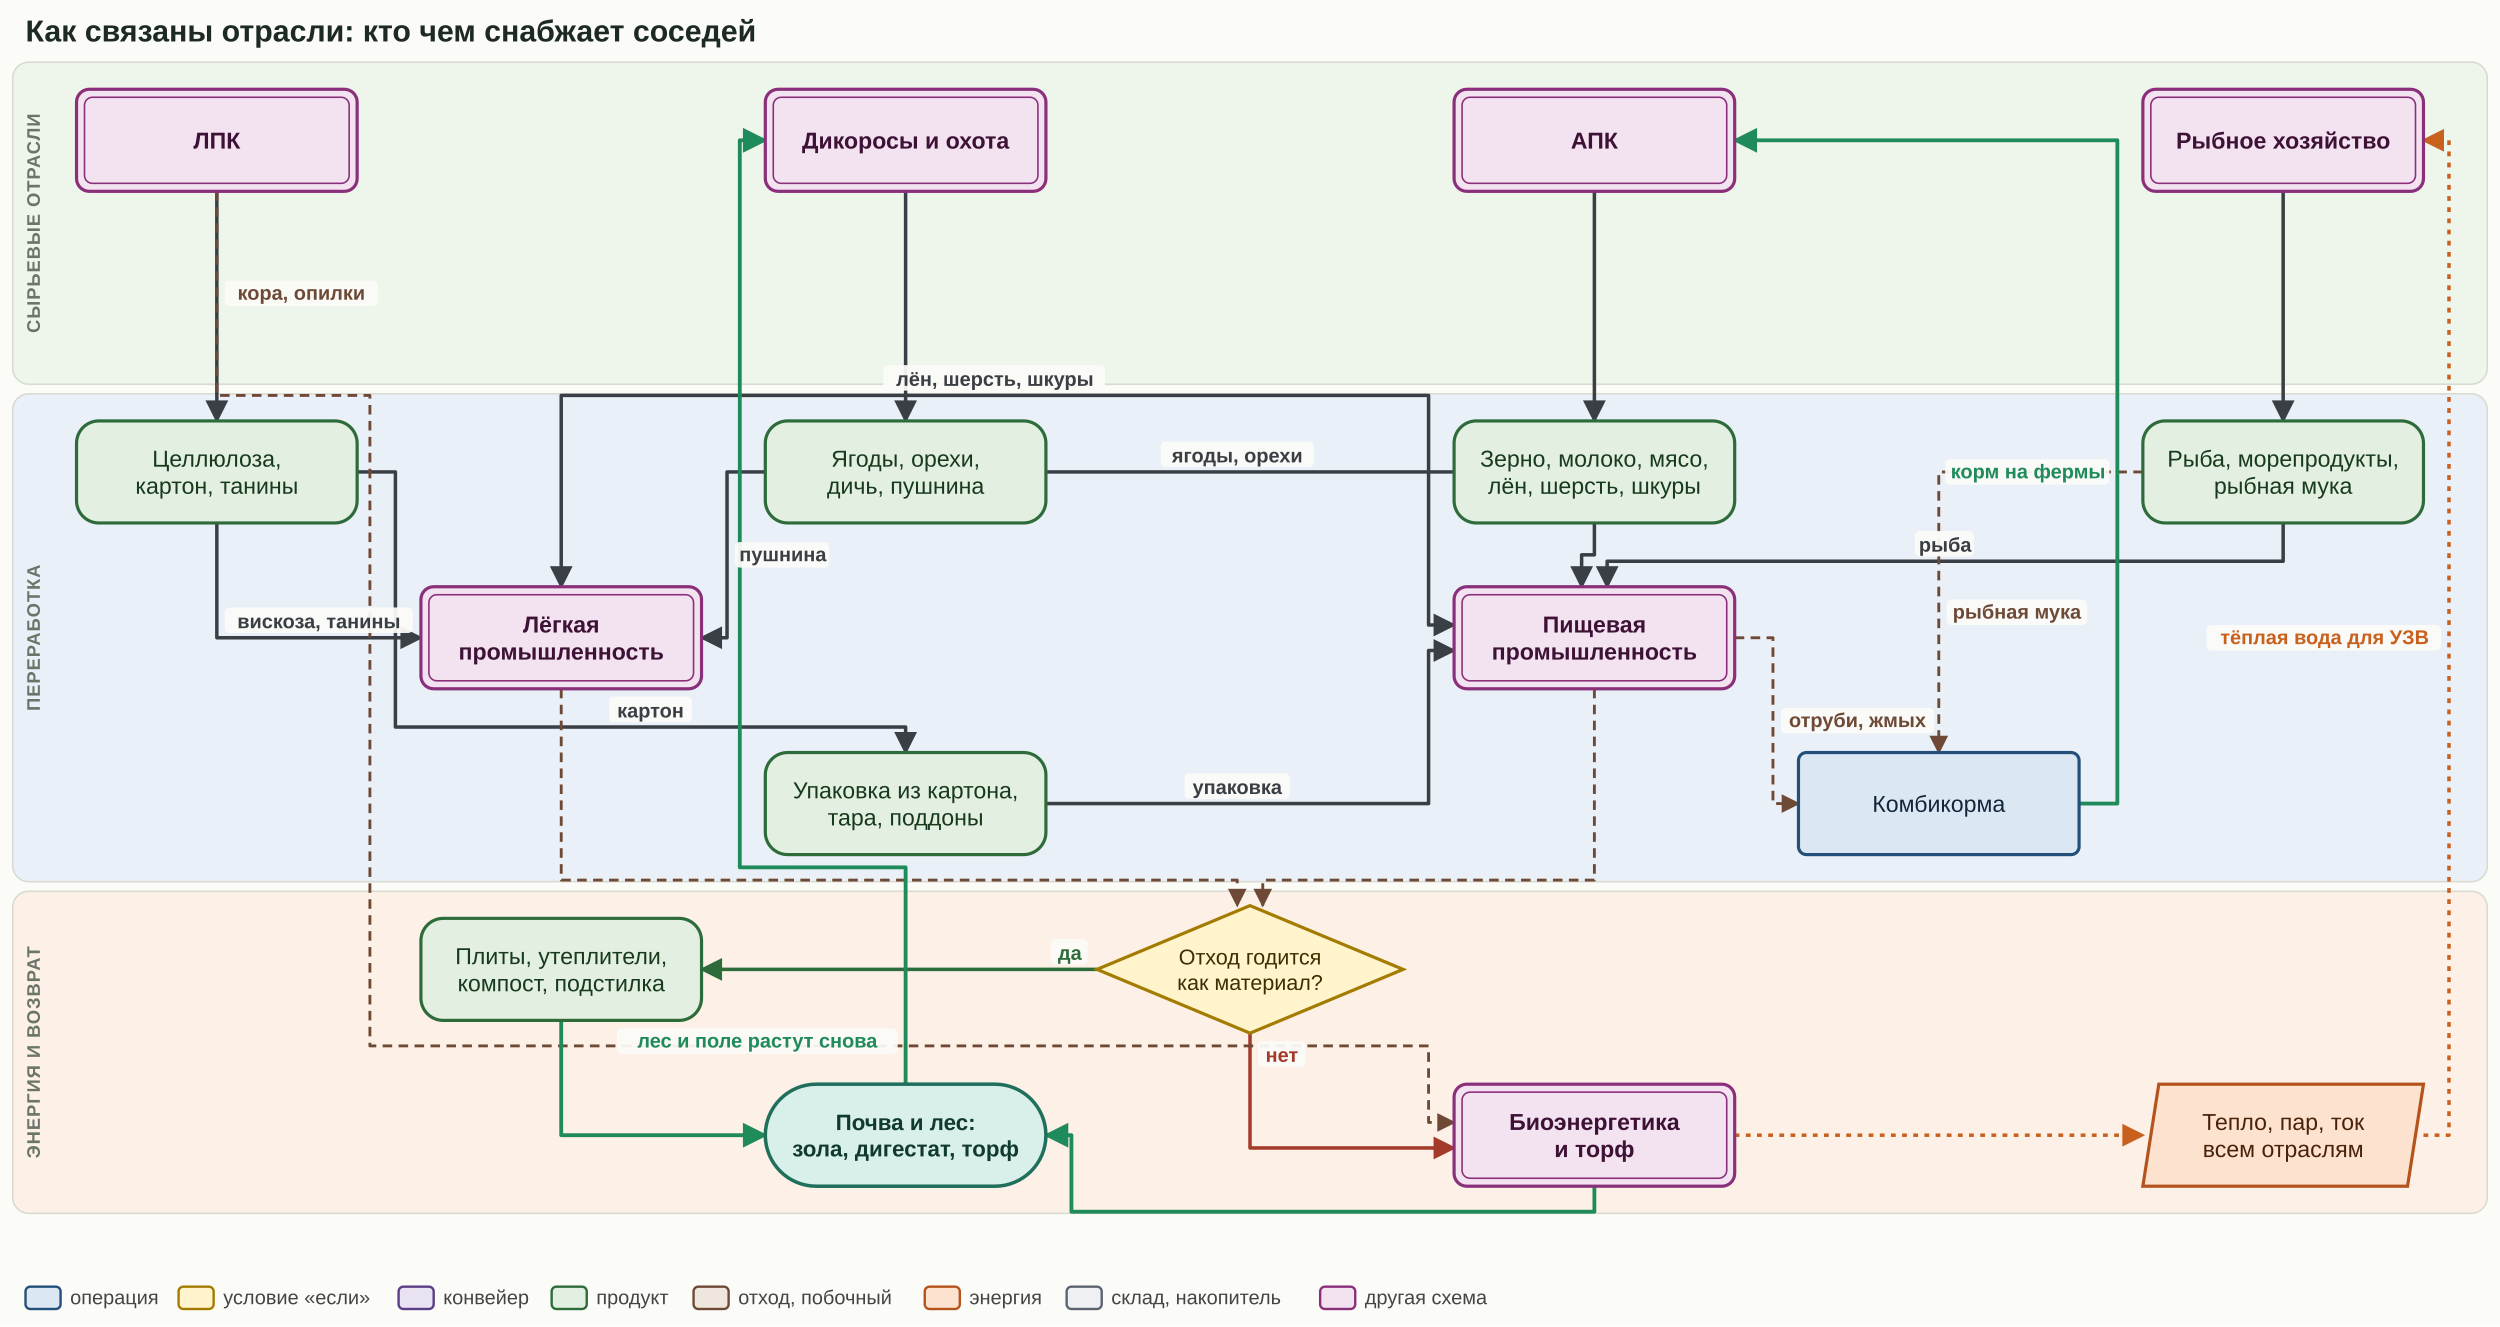
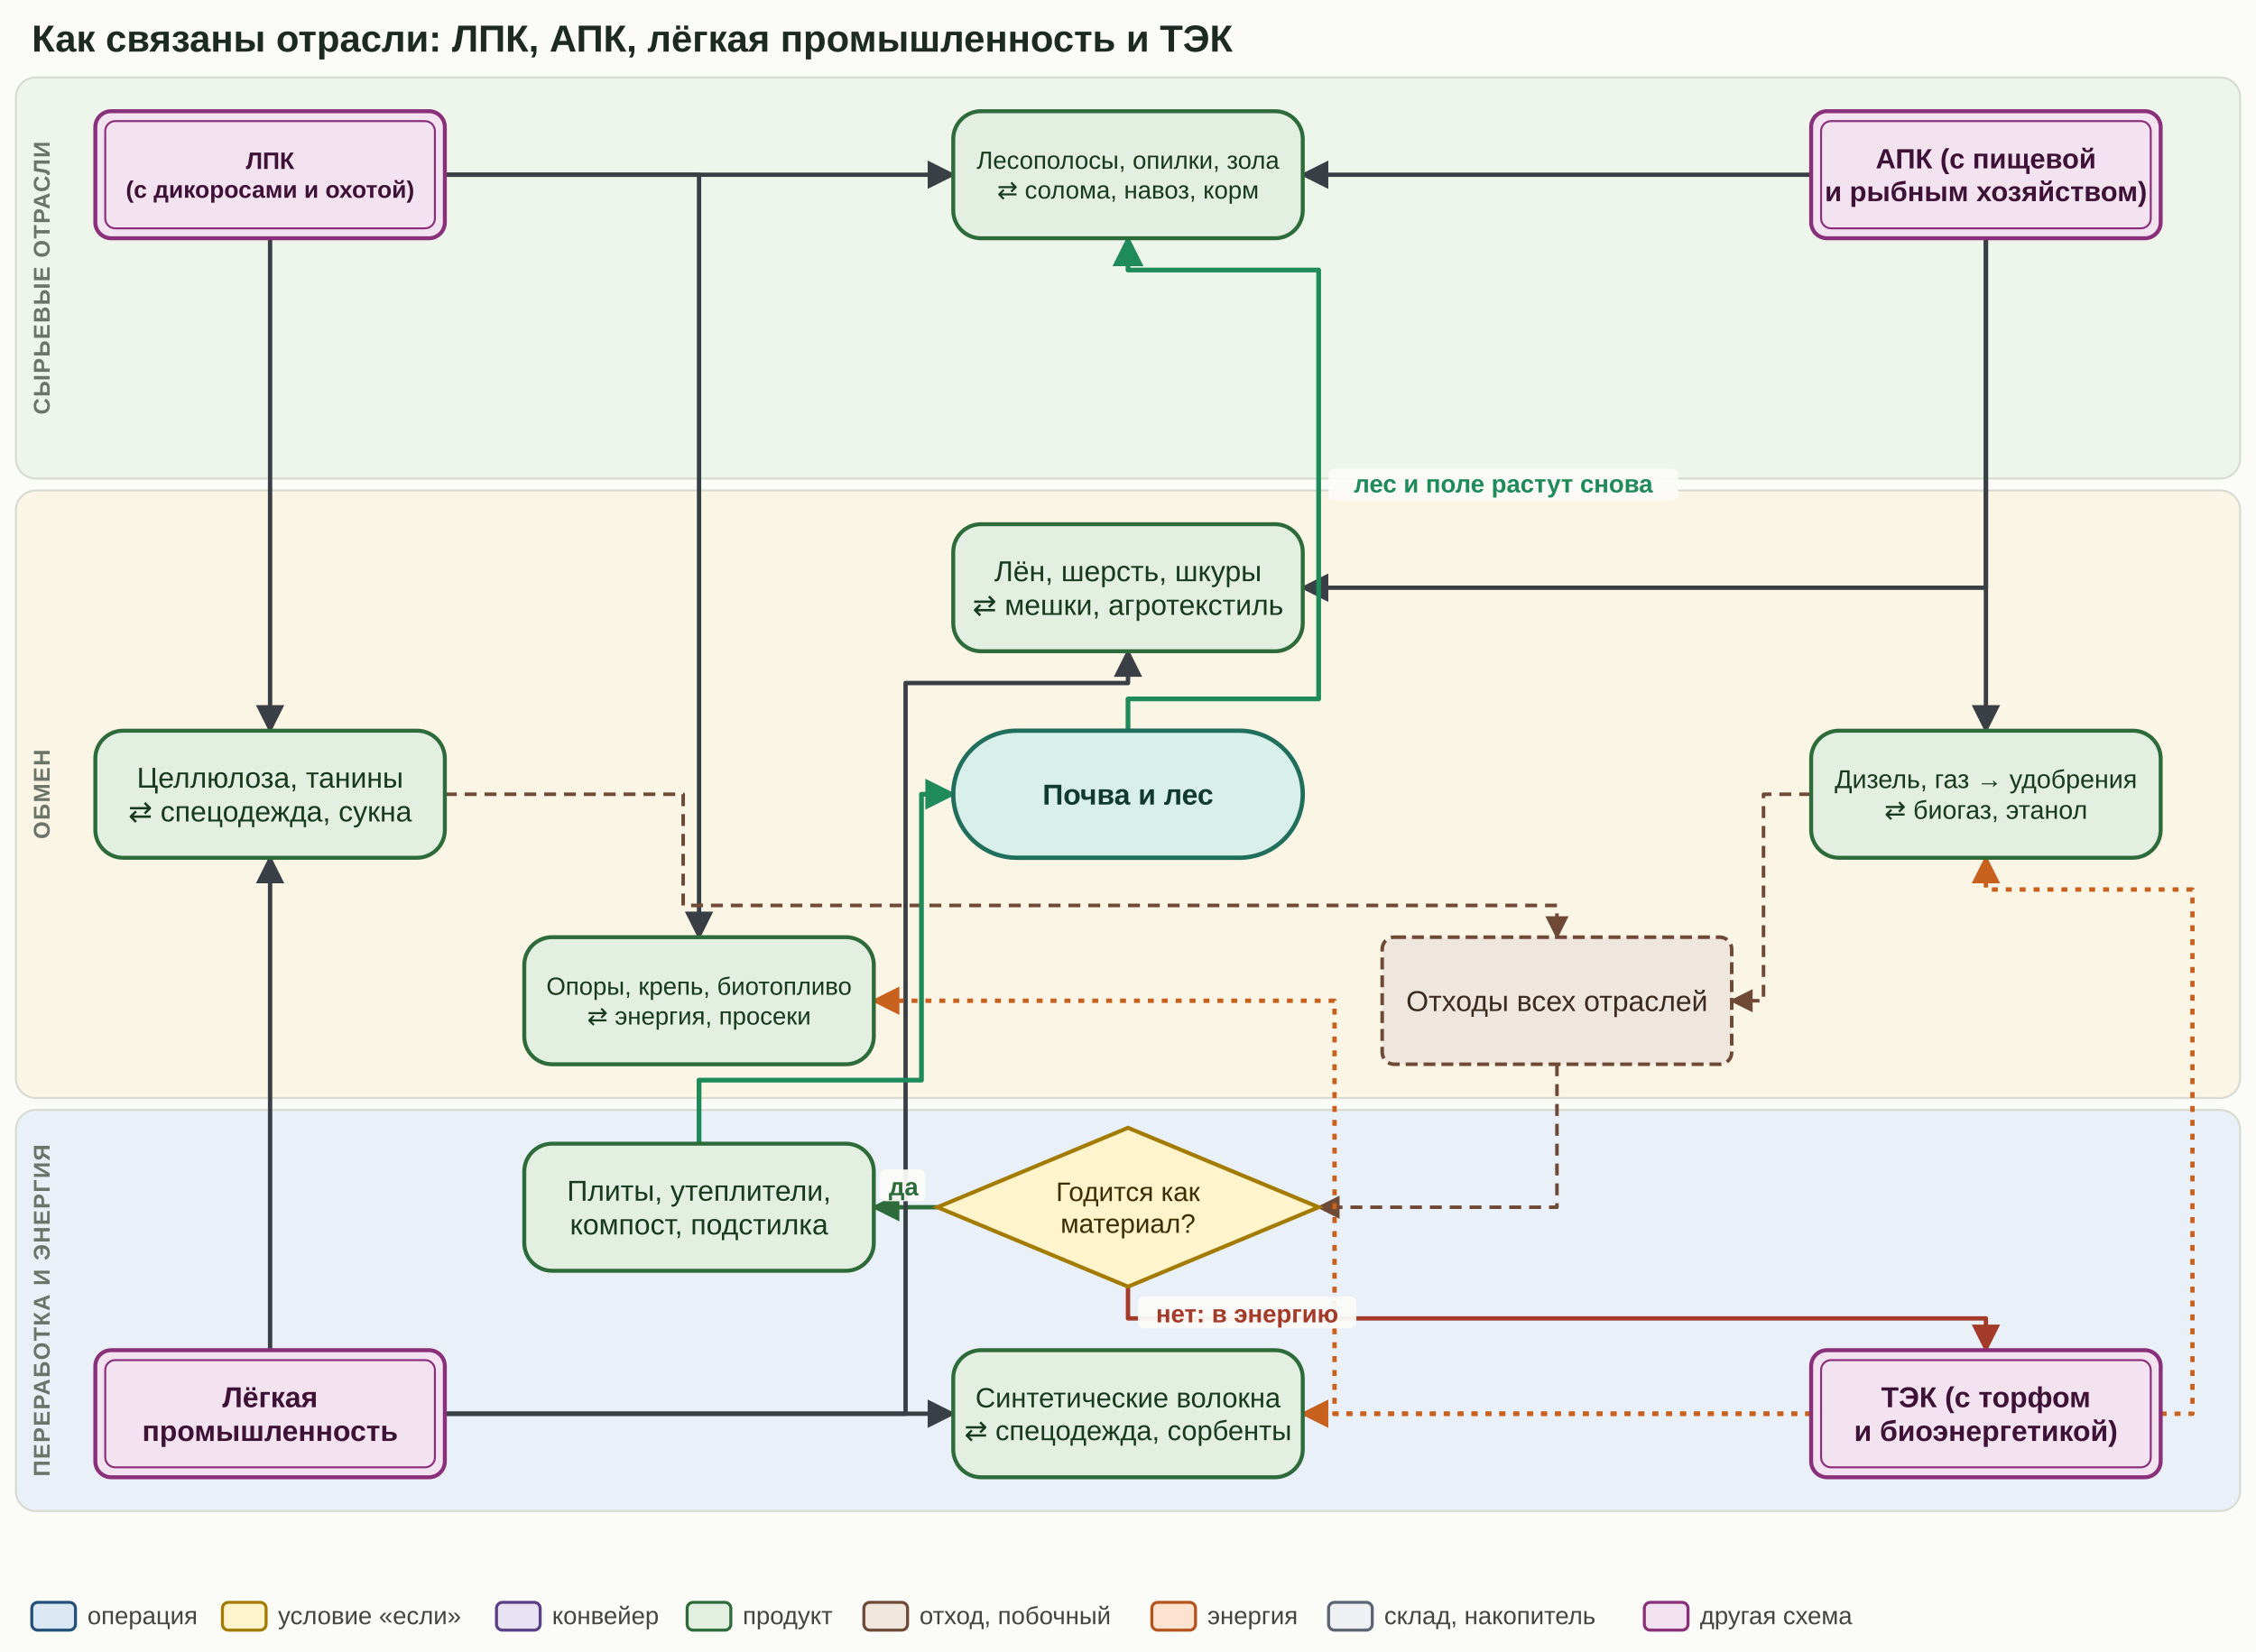
- <svg xmlns="http://www.w3.org/2000/svg" viewBox="0 0 1568 832" width="1568" height="832" font-family="PT Sans, Arial, sans-serif">
+ <svg xmlns="http://www.w3.org/2000/svg" viewBox="0 0 1136 832" width="1136" height="832" font-family="PT Sans, Arial, sans-serif">
  <defs>
    <marker id="mmain" viewBox="0 0 10 10" refX="9" refY="5" markerWidth="6.5" markerHeight="6.5" orient="auto">
      <path d="M0,0L10,5L0,10z" fill="#3a3f45" />
    </marker>
    <marker id="myes" viewBox="0 0 10 10" refX="9" refY="5" markerWidth="6.5" markerHeight="6.5" orient="auto">
      <path d="M0,0L10,5L0,10z" fill="#2e6b3a" />
    </marker>
    <marker id="mno" viewBox="0 0 10 10" refX="9" refY="5" markerWidth="6.5" markerHeight="6.5" orient="auto">
      <path d="M0,0L10,5L0,10z" fill="#a33a2a" />
    </marker>
    <marker id="mwaste" viewBox="0 0 10 10" refX="9" refY="5" markerWidth="6.5" markerHeight="6.5" orient="auto">
      <path d="M0,0L10,5L0,10z" fill="#6e4a36" />
    </marker>
    <marker id="menergy" viewBox="0 0 10 10" refX="9" refY="5" markerWidth="6.5" markerHeight="6.5" orient="auto">
      <path d="M0,0L10,5L0,10z" fill="#c8601e" />
    </marker>
    <marker id="mloop" viewBox="0 0 10 10" refX="9" refY="5" markerWidth="6.5" markerHeight="6.5" orient="auto">
      <path d="M0,0L10,5L0,10z" fill="#1f8a5a" />
    </marker>
    <marker id="mdata" viewBox="0 0 10 10" refX="9" refY="5" markerWidth="6.5" markerHeight="6.5" orient="auto">
      <path d="M0,0L10,5L0,10z" fill="#5b3f86" />
    </marker>
  </defs>
-   <rect width="1568" height="832" fill="#fbfbf8" />
-   <text x="16" y="26" font-size="19" font-weight="700" fill="#1d2a22">Как связаны отрасли: кто чем снабжает соседей</text>
-   <rect x="8" y="39.0" width="1552" height="202.0" rx="10" fill="#eef5ea" stroke="#d8dbd2" />
+   <rect width="1136" height="832" fill="#fbfbf8" />
+   <text x="16" y="26" font-size="19" font-weight="700" fill="#1d2a22">Как связаны отрасли: ЛПК, АПК, лёгкая промышленность и ТЭК</text>
+   <rect x="8" y="39.0" width="1120" height="202.0" rx="10" fill="#eef5ea" stroke="#d8dbd2" />
  <text transform="translate(25,140.0) rotate(-90)" font-size="11.5" font-weight="700" fill="#6b7469" text-anchor="middle" letter-spacing=".6">СЫРЬЕВЫЕ ОТРАСЛИ</text>
-   <rect x="8" y="247.0" width="1552" height="306.0" rx="10" fill="#eaf0f7" stroke="#d8dbd2" />
-   <text transform="translate(25,400.0) rotate(-90)" font-size="11.5" font-weight="700" fill="#6b7469" text-anchor="middle" letter-spacing=".6">ПЕРЕРАБОТКА</text>
-   <rect x="8" y="559.0" width="1552" height="202.0" rx="10" fill="#fdf0e6" stroke="#d8dbd2" />
-   <text transform="translate(25,660.0) rotate(-90)" font-size="11.5" font-weight="700" fill="#6b7469" text-anchor="middle" letter-spacing=".6">ЭНЕРГИЯ И ВОЗВРАТ</text>
-   <path d="M1000,328 L1000,348 L992,348 L992,368" fill="none" stroke="#3a3f45" stroke-width="2.2" marker-end="url(#mmain)" stroke-linejoin="round" />
-   <path d="M136,120 L136,264" fill="none" stroke="#3a3f45" stroke-width="2.2" marker-end="url(#mmain)" stroke-linejoin="round" />
-   <path d="M568,120 L568,264" fill="none" stroke="#3a3f45" stroke-width="2.2" marker-end="url(#mmain)" stroke-linejoin="round" />
-   <path d="M1000,120 L1000,264" fill="none" stroke="#3a3f45" stroke-width="2.2" marker-end="url(#mmain)" stroke-linejoin="round" />
-   <path d="M1432,120 L1432,264" fill="none" stroke="#3a3f45" stroke-width="2.2" marker-end="url(#mmain)" stroke-linejoin="round" />
-   <path d="M136,328 L136,400 L264,400" fill="none" stroke="#3a3f45" stroke-width="2.2" marker-end="url(#mmain)" stroke-linejoin="round" />
-   <path d="M480,296 L456,296 L456,400 L440,400" fill="none" stroke="#3a3f45" stroke-width="2.2" marker-end="url(#mmain)" stroke-linejoin="round" />
-   <path d="M688,608 L440,608" fill="none" stroke="#2e6b3a" stroke-width="2.2" marker-end="url(#myes)" stroke-linejoin="round" />
-   <path d="M784,648 L784,720 L912,720" fill="none" stroke="#a33a2a" stroke-width="2.2" marker-end="url(#mno)" stroke-linejoin="round" />
-   <path d="M656,296 L896,296 L896,392 L912,392" fill="none" stroke="#3a3f45" stroke-width="2.2" marker-end="url(#mmain)" stroke-linejoin="round" />
-   <path d="M1432,328 L1432,352 L1008,352 L1008,368" fill="none" stroke="#3a3f45" stroke-width="2.2" marker-end="url(#mmain)" stroke-linejoin="round" />
-   <path d="M656,504 L896,504 L896,408 L912,408" fill="none" stroke="#3a3f45" stroke-width="2.2" marker-end="url(#mmain)" stroke-linejoin="round" />
-   <path d="M912,296 L896,296 L896,248 L352,248 L352,368" fill="none" stroke="#3a3f45" stroke-width="2.2" marker-end="url(#mmain)" stroke-linejoin="round" />
-   <path d="M224,296 L248,296 L248,456 L568,456 L568,472" fill="none" stroke="#3a3f45" stroke-width="2.2" marker-end="url(#mmain)" stroke-linejoin="round" />
-   <path d="M1088,400 L1112,400 L1112,504 L1128,504" fill="none" stroke="#6e4a36" stroke-width="1.8" stroke-dasharray="6 4" marker-end="url(#mwaste)" stroke-linejoin="round" />
-   <path d="M1344,296 L1216,296 L1216,472" fill="none" stroke="#6e4a36" stroke-width="1.8" stroke-dasharray="6 4" marker-end="url(#mwaste)" stroke-linejoin="round" />
-   <path d="M1000,432 L1000,552 L792,552 L792,568" fill="none" stroke="#6e4a36" stroke-width="1.8" stroke-dasharray="6 4" marker-end="url(#mwaste)" stroke-linejoin="round" />
-   <path d="M352,432 L352,552 L776,552 L776,568" fill="none" stroke="#6e4a36" stroke-width="1.8" stroke-dasharray="6 4" marker-end="url(#mwaste)" stroke-linejoin="round" />
-   <path d="M136,120 L136,248 L232,248 L232,656 L896,656 L896,704 L912,704" fill="none" stroke="#6e4a36" stroke-width="1.8" stroke-dasharray="6 4" marker-end="url(#mwaste)" stroke-linejoin="round" />
-   <path d="M1088,712 L1344,712" fill="none" stroke="#c8601e" stroke-width="2.2" stroke-dasharray="3 4" marker-end="url(#menergy)" stroke-linejoin="round" />
-   <path d="M1520,712 L1536,712 L1536,88 L1520,88" fill="none" stroke="#c8601e" stroke-width="2.2" stroke-dasharray="3 4" marker-end="url(#menergy)" stroke-linejoin="round" />
-   <path d="M1000,744 L1000,760 L672,760 L672,712 L656,712" fill="none" stroke="#1f8a5a" stroke-width="2.4" marker-end="url(#mloop)" stroke-linejoin="round" />
-   <path d="M352,640 L352,712 L480,712" fill="none" stroke="#1f8a5a" stroke-width="2.4" marker-end="url(#mloop)" stroke-linejoin="round" />
-   <path d="M1304,504 L1328,504 L1328,88 L1088,88" fill="none" stroke="#1f8a5a" stroke-width="2.4" marker-end="url(#mloop)" stroke-linejoin="round" />
-   <path d="M568,680 L568,544 L464,544 L464,88 L480,88" fill="none" stroke="#1f8a5a" stroke-width="2.4" marker-end="url(#mloop)" stroke-linejoin="round" />
+   <rect x="8" y="247.0" width="1120" height="306.0" rx="10" fill="#fbf5e6" stroke="#d8dbd2" />
+   <text transform="translate(25,400.0) rotate(-90)" font-size="11.5" font-weight="700" fill="#6b7469" text-anchor="middle" letter-spacing=".6">ОБМЕН</text>
+   <rect x="8" y="559.0" width="1120" height="202.0" rx="10" fill="#eaf0f7" stroke="#d8dbd2" />
+   <text transform="translate(25,660.0) rotate(-90)" font-size="11.5" font-weight="700" fill="#6b7469" text-anchor="middle" letter-spacing=".6">ПЕРЕРАБОТКА И ЭНЕРГИЯ</text>
+   <path d="M472,608 L440,608" fill="none" stroke="#2e6b3a" stroke-width="2.2" marker-end="url(#myes)" stroke-linejoin="round" />
+   <path d="M224,88 L480,88" fill="none" stroke="#3a3f45" stroke-width="2.2" marker-end="url(#mmain)" stroke-linejoin="round" />
+   <path d="M912,88 L656,88" fill="none" stroke="#3a3f45" stroke-width="2.2" marker-end="url(#mmain)" stroke-linejoin="round" />
+   <path d="M224,712 L480,712" fill="none" stroke="#3a3f45" stroke-width="2.2" marker-end="url(#mmain)" stroke-linejoin="round" />
+   <path d="M136,120 L136,368" fill="none" stroke="#3a3f45" stroke-width="2.2" marker-end="url(#mmain)" stroke-linejoin="round" />
+   <path d="M136,680 L136,432" fill="none" stroke="#3a3f45" stroke-width="2.2" marker-end="url(#mmain)" stroke-linejoin="round" />
+   <path d="M1000,120 L1000,368" fill="none" stroke="#3a3f45" stroke-width="2.2" marker-end="url(#mmain)" stroke-linejoin="round" />
+   <path d="M568,648 L568,664 L1000,664 L1000,680" fill="none" stroke="#a33a2a" stroke-width="2.2" marker-end="url(#mno)" stroke-linejoin="round" />
+   <path d="M1000,120 L1000,296 L656,296" fill="none" stroke="#3a3f45" stroke-width="2.2" marker-end="url(#mmain)" stroke-linejoin="round" />
+   <path d="M224,88 L352,88 L352,472" fill="none" stroke="#3a3f45" stroke-width="2.2" marker-end="url(#mmain)" stroke-linejoin="round" />
+   <path d="M224,712 L456,712 L456,344 L568,344 L568,328" fill="none" stroke="#3a3f45" stroke-width="2.2" marker-end="url(#mmain)" stroke-linejoin="round" />
+   <path d="M912,400 L888,400 L888,504 L872,504" fill="none" stroke="#6e4a36" stroke-width="1.8" stroke-dasharray="6 4" marker-end="url(#mwaste)" stroke-linejoin="round" />
+   <path d="M784,536 L784,608 L664,608" fill="none" stroke="#6e4a36" stroke-width="1.8" stroke-dasharray="6 4" marker-end="url(#mwaste)" stroke-linejoin="round" />
+   <path d="M224,400 L344,400 L344,456 L784,456 L784,472" fill="none" stroke="#6e4a36" stroke-width="1.8" stroke-dasharray="6 4" marker-end="url(#mwaste)" stroke-linejoin="round" />
+   <path d="M912,712 L656,712" fill="none" stroke="#c8601e" stroke-width="2.2" stroke-dasharray="3 4" marker-end="url(#menergy)" stroke-linejoin="round" />
+   <path d="M1088,712 L1104,712 L1104,448 L1000,448 L1000,432" fill="none" stroke="#c8601e" stroke-width="2.2" stroke-dasharray="3 4" marker-end="url(#menergy)" stroke-linejoin="round" />
+   <path d="M912,712 L672,712 L672,504 L440,504" fill="none" stroke="#c8601e" stroke-width="2.2" stroke-dasharray="3 4" marker-end="url(#menergy)" stroke-linejoin="round" />
+   <path d="M352,576 L352,544 L464,544 L464,400 L480,400" fill="none" stroke="#1f8a5a" stroke-width="2.4" marker-end="url(#mloop)" stroke-linejoin="round" />
+   <path d="M568,368 L568,352 L664,352 L664,136 L568,136 L568,120" fill="none" stroke="#1f8a5a" stroke-width="2.4" marker-end="url(#mloop)" stroke-linejoin="round" />
  <rect x="48.0" y="56.0" width="176" height="64" rx="8" fill="#f3e3f0" stroke="#8a2f7a" stroke-width="2" />
  <rect x="53.0" y="61.0" width="166" height="54" rx="5" fill="none" stroke="#8a2f7a" stroke-width="1" />
-   <text x="136" y="93.2" font-size="14.5" text-anchor="middle" fill="#3d1236" font-weight="700">ЛПК</text>
-   <rect x="480.0" y="56.0" width="176" height="64" rx="8" fill="#f3e3f0" stroke="#8a2f7a" stroke-width="2" />
-   <rect x="485.0" y="61.0" width="166" height="54" rx="5" fill="none" stroke="#8a2f7a" stroke-width="1" />
-   <text x="568" y="93.2" font-size="14.5" text-anchor="middle" fill="#3d1236" font-weight="700">Дикоросы и охота</text>
+   <text x="136" y="85.1" font-size="12.0" text-anchor="middle" fill="#3d1236" font-weight="700">ЛПК</text>
+   <text x="136" y="99.6" font-size="12.0" text-anchor="middle" fill="#3d1236" font-weight="700">(с дикоросами и охотой)</text>
  <rect x="912.0" y="56.0" width="176" height="64" rx="8" fill="#f3e3f0" stroke="#8a2f7a" stroke-width="2" />
  <rect x="917.0" y="61.0" width="166" height="54" rx="5" fill="none" stroke="#8a2f7a" stroke-width="1" />
-   <text x="1000" y="93.2" font-size="14.5" text-anchor="middle" fill="#3d1236" font-weight="700">АПК</text>
-   <rect x="1344.0" y="56.0" width="176" height="64" rx="8" fill="#f3e3f0" stroke="#8a2f7a" stroke-width="2" />
-   <rect x="1349.0" y="61.0" width="166" height="54" rx="5" fill="none" stroke="#8a2f7a" stroke-width="1" />
-   <text x="1432" y="93.2" font-size="14.5" text-anchor="middle" fill="#3d1236" font-weight="700">Рыбное хозяйство</text>
-   <rect x="48.0" y="264.0" width="176" height="64" rx="14" fill="#e3efe0" stroke="#2e6b3a" stroke-width="2" />
-   <text x="136" y="292.7" font-size="14.5" text-anchor="middle" fill="#173a1d">Целлюлоза,</text>
-   <text x="136" y="309.7" font-size="14.5" text-anchor="middle" fill="#173a1d">картон, танины</text>
+   <text x="1000" y="84.8" font-size="14.0" text-anchor="middle" fill="#3d1236" font-weight="700">АПК (с пищевой</text>
+   <text x="1000" y="101.3" font-size="14.0" text-anchor="middle" fill="#3d1236" font-weight="700">и рыбным хозяйством)</text>
+   <rect x="48.0" y="680.0" width="176" height="64" rx="8" fill="#f3e3f0" stroke="#8a2f7a" stroke-width="2" />
+   <rect x="53.0" y="685.0" width="166" height="54" rx="5" fill="none" stroke="#8a2f7a" stroke-width="1" />
+   <text x="136" y="708.7" font-size="14.5" text-anchor="middle" fill="#3d1236" font-weight="700">Лёгкая</text>
+   <text x="136" y="725.7" font-size="14.5" text-anchor="middle" fill="#3d1236" font-weight="700">промышленность</text>
+   <rect x="912.0" y="680.0" width="176" height="64" rx="8" fill="#f3e3f0" stroke="#8a2f7a" stroke-width="2" />
+   <rect x="917.0" y="685.0" width="166" height="54" rx="5" fill="none" stroke="#8a2f7a" stroke-width="1" />
+   <text x="1000" y="708.7" font-size="14.5" text-anchor="middle" fill="#3d1236" font-weight="700">ТЭК (с торфом</text>
+   <text x="1000" y="725.7" font-size="14.5" text-anchor="middle" fill="#3d1236" font-weight="700">и биоэнергетикой)</text>
+   <rect x="480.0" y="56.0" width="176" height="64" rx="14" fill="#e3efe0" stroke="#2e6b3a" stroke-width="2" />
+   <text x="568" y="85.0" font-size="12.5" text-anchor="middle" fill="#173a1d">Лесополосы, опилки, зола</text>
+   <text x="568" y="100.0" font-size="12.5" text-anchor="middle" fill="#173a1d">⇄ солома, навоз, корм</text>
+   <rect x="48.0" y="368.0" width="176" height="64" rx="14" fill="#e3efe0" stroke="#2e6b3a" stroke-width="2" />
+   <text x="136" y="396.7" font-size="14.5" text-anchor="middle" fill="#173a1d">Целлюлоза, танины</text>
+   <text x="136" y="413.7" font-size="14.5" text-anchor="middle" fill="#173a1d">⇄ спецодежда, сукна</text>
  <rect x="480.0" y="264.0" width="176" height="64" rx="14" fill="#e3efe0" stroke="#2e6b3a" stroke-width="2" />
-   <text x="568" y="292.7" font-size="14.5" text-anchor="middle" fill="#173a1d">Ягоды, орехи,</text>
-   <text x="568" y="309.7" font-size="14.5" text-anchor="middle" fill="#173a1d">дичь, пушнина</text>
-   <rect x="912.0" y="264.0" width="176" height="64" rx="14" fill="#e3efe0" stroke="#2e6b3a" stroke-width="2" />
-   <text x="1000" y="292.7" font-size="14.5" text-anchor="middle" fill="#173a1d">Зерно, молоко, мясо,</text>
-   <text x="1000" y="309.7" font-size="14.5" text-anchor="middle" fill="#173a1d">лён, шерсть, шкуры</text>
-   <rect x="1344.0" y="264.0" width="176" height="64" rx="14" fill="#e3efe0" stroke="#2e6b3a" stroke-width="2" />
-   <text x="1432" y="292.7" font-size="14.5" text-anchor="middle" fill="#173a1d">Рыба, морепродукты,</text>
-   <text x="1432" y="309.7" font-size="14.5" text-anchor="middle" fill="#173a1d">рыбная мука</text>
-   <rect x="264.0" y="368.0" width="176" height="64" rx="8" fill="#f3e3f0" stroke="#8a2f7a" stroke-width="2" />
-   <rect x="269.0" y="373.0" width="166" height="54" rx="5" fill="none" stroke="#8a2f7a" stroke-width="1" />
-   <text x="352" y="396.7" font-size="14.5" text-anchor="middle" fill="#3d1236" font-weight="700">Лёгкая</text>
-   <text x="352" y="413.7" font-size="14.5" text-anchor="middle" fill="#3d1236" font-weight="700">промышленность</text>
-   <rect x="912.0" y="368.0" width="176" height="64" rx="8" fill="#f3e3f0" stroke="#8a2f7a" stroke-width="2" />
-   <rect x="917.0" y="373.0" width="166" height="54" rx="5" fill="none" stroke="#8a2f7a" stroke-width="1" />
-   <text x="1000" y="396.7" font-size="14.5" text-anchor="middle" fill="#3d1236" font-weight="700">Пищевая</text>
-   <text x="1000" y="413.7" font-size="14.5" text-anchor="middle" fill="#3d1236" font-weight="700">промышленность</text>
-   <rect x="1128.0" y="472.0" width="176" height="64" rx="5" fill="#dbe7f3" stroke="#23507a" stroke-width="2" />
-   <text x="1216" y="509.2" font-size="14.5" text-anchor="middle" fill="#14263a">Комбикорма</text>
-   <rect x="480.0" y="472.0" width="176" height="64" rx="14" fill="#e3efe0" stroke="#2e6b3a" stroke-width="2" />
-   <text x="568" y="500.7" font-size="14.5" text-anchor="middle" fill="#173a1d">Упаковка из картона,</text>
-   <text x="568" y="517.7" font-size="14.5" text-anchor="middle" fill="#173a1d">тара, поддоны</text>
-   <path d="M784,568.0 L880.0,608 L784,648.0 L688.0,608 Z" fill="#fff4cc" stroke="#a37b00" stroke-width="2" />
-   <text x="784" y="604.9" font-size="13.5" text-anchor="middle" fill="#3d2e00">Отход годится</text>
-   <text x="784" y="620.9" font-size="13.5" text-anchor="middle" fill="#3d2e00">как материал?</text>
+   <text x="568" y="292.7" font-size="14.5" text-anchor="middle" fill="#173a1d">Лён, шерсть, шкуры</text>
+   <text x="568" y="309.7" font-size="14.5" text-anchor="middle" fill="#173a1d">⇄ мешки, агротекстиль</text>
+   <rect x="264.0" y="472.0" width="176" height="64" rx="14" fill="#e3efe0" stroke="#2e6b3a" stroke-width="2" />
+   <text x="352" y="501.0" font-size="12.5" text-anchor="middle" fill="#173a1d">Опоры, крепь, биотопливо</text>
+   <text x="352" y="516.0" font-size="12.5" text-anchor="middle" fill="#173a1d">⇄ энергия, просеки</text>
+   <rect x="912.0" y="368.0" width="176" height="64" rx="14" fill="#e3efe0" stroke="#2e6b3a" stroke-width="2" />
+   <text x="1000" y="396.9" font-size="13.0" text-anchor="middle" fill="#173a1d">Дизель, газ → удобрения</text>
+   <text x="1000" y="412.4" font-size="13.0" text-anchor="middle" fill="#173a1d">⇄ биогаз, этанол</text>
+   <rect x="480.0" y="680.0" width="176" height="64" rx="14" fill="#e3efe0" stroke="#2e6b3a" stroke-width="2" />
+   <text x="568" y="708.8" font-size="14.0" text-anchor="middle" fill="#173a1d">Синтетические волокна</text>
+   <text x="568" y="725.3" font-size="14.0" text-anchor="middle" fill="#173a1d">⇄ спецодежда, сорбенты</text>
+   <rect x="696.0" y="472.0" width="176" height="64" rx="6" fill="#efe6dd" stroke="#6e4a36" stroke-width="1.8" stroke-dasharray="6 3" />
+   <text x="784" y="509.2" font-size="14.5" text-anchor="middle" fill="#3b2a1e">Отходы всех отраслей</text>
+   <path d="M568,568.0 L664.0,608 L568,648.0 L472.0,608 Z" fill="#fff4cc" stroke="#a37b00" stroke-width="2" />
+   <text x="568" y="604.9" font-size="13.5" text-anchor="middle" fill="#3d2e00">Годится как</text>
+   <text x="568" y="620.9" font-size="13.5" text-anchor="middle" fill="#3d2e00">материал?</text>
  <rect x="264.0" y="576.0" width="176" height="64" rx="14" fill="#e3efe0" stroke="#2e6b3a" stroke-width="2" />
  <text x="352" y="604.7" font-size="14.5" text-anchor="middle" fill="#173a1d">Плиты, утеплители,</text>
  <text x="352" y="621.7" font-size="14.5" text-anchor="middle" fill="#173a1d">компост, подстилка</text>
-   <rect x="912.0" y="680.0" width="176" height="64" rx="8" fill="#f3e3f0" stroke="#8a2f7a" stroke-width="2" />
-   <rect x="917.0" y="685.0" width="166" height="54" rx="5" fill="none" stroke="#8a2f7a" stroke-width="1" />
-   <text x="1000" y="708.7" font-size="14.5" text-anchor="middle" fill="#3d1236" font-weight="700">Биоэнергетика</text>
-   <text x="1000" y="725.7" font-size="14.5" text-anchor="middle" fill="#3d1236" font-weight="700">и торф</text>
-   <rect x="480.0" y="680.0" width="176" height="64" rx="32.0" fill="#d9efe9" stroke="#1f6f5c" stroke-width="2.2" />
-   <text x="568" y="708.8" font-size="14.0" text-anchor="middle" fill="#103a30" font-weight="700">Почва и лес:</text>
-   <text x="568" y="725.3" font-size="14.0" text-anchor="middle" fill="#103a30" font-weight="700">зола, дигестат, торф</text>
-   <path d="M1354.0,680.0 L1520.0,680.0 L1510.0,744.0 L1344.0,744.0 Z" fill="#fde3cf" stroke="#b5531c" stroke-width="2" />
-   <text x="1432" y="708.7" font-size="14.5" text-anchor="middle" fill="#4a220a">Тепло, пар, ток</text>
-   <text x="1432" y="725.7" font-size="14.5" text-anchor="middle" fill="#4a220a">всем отраслям</text>
-   <rect x="141" y="381" width="118" height="16" rx="3" fill="#fbfbf8" opacity=".94" />
-   <text x="200" y="394" font-size="12.5" font-weight="700" text-anchor="middle" fill="#3a3f45">вискоза, танины</text>
-   <rect x="461" y="340" width="59" height="16" rx="3" fill="#fbfbf8" opacity=".94" />
-   <text x="491" y="352" font-size="12.5" font-weight="700" text-anchor="middle" fill="#3a3f45">пушнина</text>
-   <rect x="659" y="589" width="23" height="16" rx="3" fill="#fbfbf8" opacity=".94" />
-   <text x="671" y="602" font-size="12.5" font-weight="700" text-anchor="middle" fill="#2e6b3a">да</text>
-   <rect x="789" y="653" width="30" height="16" rx="3" fill="#fbfbf8" opacity=".94" />
-   <text x="804" y="666" font-size="12.5" font-weight="700" text-anchor="middle" fill="#a33a2a">нет</text>
-   <rect x="728" y="277" width="96" height="16" rx="3" fill="#fbfbf8" opacity=".94" />
-   <text x="776" y="290" font-size="12.5" font-weight="700" text-anchor="middle" fill="#3a3f45">ягоды, орехи</text>
-   <rect x="1201" y="333" width="37" height="16" rx="3" fill="#fbfbf8" opacity=".94" />
-   <text x="1220" y="346" font-size="12.5" font-weight="700" text-anchor="middle" fill="#3a3f45">рыба</text>
-   <rect x="743" y="485" width="66" height="16" rx="3" fill="#fbfbf8" opacity=".94" />
-   <text x="776" y="498" font-size="12.5" font-weight="700" text-anchor="middle" fill="#3a3f45">упаковка</text>
-   <rect x="554" y="229" width="139" height="16" rx="3" fill="#fbfbf8" opacity=".94" />
-   <text x="624" y="242" font-size="12.5" font-weight="700" text-anchor="middle" fill="#3a3f45">лён, шерсть, шкуры</text>
-   <rect x="382" y="437" width="52" height="16" rx="3" fill="#fbfbf8" opacity=".94" />
-   <text x="408" y="450" font-size="12.5" font-weight="700" text-anchor="middle" fill="#3a3f45">картон</text>
-   <rect x="1117" y="444" width="96" height="16" rx="3" fill="#fbfbf8" opacity=".94" />
-   <text x="1165" y="456" font-size="12.5" font-weight="700" text-anchor="middle" fill="#6e4a36">отруби, жмых</text>
-   <rect x="1221" y="376" width="88" height="16" rx="3" fill="#fbfbf8" opacity=".94" />
-   <text x="1265" y="388" font-size="12.5" font-weight="700" text-anchor="middle" fill="#6e4a36">рыбная мука</text>
-   <rect x="141" y="176" width="96" height="16" rx="3" fill="#fbfbf8" opacity=".94" />
-   <text x="189" y="188" font-size="12.5" font-weight="700" text-anchor="middle" fill="#6e4a36">кора, опилки</text>
-   <rect x="1384" y="392" width="147" height="16" rx="3" fill="#fbfbf8" opacity=".94" />
-   <text x="1458" y="404" font-size="12.5" font-weight="700" text-anchor="middle" fill="#c8601e">тёплая вода для УЗВ</text>
-   <rect x="1220" y="288" width="103" height="16" rx="3" fill="#fbfbf8" opacity=".94" />
-   <text x="1272" y="300" font-size="12.5" font-weight="700" text-anchor="middle" fill="#1f8a5a">корм на фермы</text>
-   <rect x="387" y="645" width="176" height="16" rx="3" fill="#fbfbf8" opacity=".94" />
-   <text x="475" y="657" font-size="12.5" font-weight="700" text-anchor="middle" fill="#1f8a5a">лес и поле растут снова</text>
+   <rect x="480.0" y="368.0" width="176" height="64" rx="32.0" fill="#d9efe9" stroke="#1f6f5c" stroke-width="2.2" />
+   <text x="568" y="405.2" font-size="14.5" text-anchor="middle" fill="#103a30" font-weight="700">Почва и лес</text>
+   <rect x="443" y="589" width="23" height="16" rx="3" fill="#fbfbf8" opacity=".94" />
+   <text x="455" y="602" font-size="12.5" font-weight="700" text-anchor="middle" fill="#2e6b3a">да</text>
+   <rect x="573" y="653" width="110" height="16" rx="3" fill="#fbfbf8" opacity=".94" />
+   <text x="628" y="666" font-size="12.5" font-weight="700" text-anchor="middle" fill="#a33a2a">нет: в энергию</text>
+   <rect x="669" y="236" width="176" height="16" rx="3" fill="#fbfbf8" opacity=".94" />
+   <text x="757" y="248" font-size="12.5" font-weight="700" text-anchor="middle" fill="#1f8a5a">лес и поле растут снова</text>
  <rect x="16" y="807" width="22" height="14" rx="3" fill="#dbe7f3" stroke="#23507a" stroke-width="1.5" />
  <text x="44" y="818" font-size="12.5" fill="#444">операция</text>
  <rect x="112" y="807" width="22" height="14" rx="3" fill="#fff4cc" stroke="#a37b00" stroke-width="1.5" />
  <text x="140" y="818" font-size="12.5" fill="#444">условие «если»</text>
  <rect x="250" y="807" width="22" height="14" rx="3" fill="#e9e2f3" stroke="#5b3f86" stroke-width="1.5" />
  <text x="278" y="818" font-size="12.5" fill="#444">конвейер</text>
  <rect x="346" y="807" width="22" height="14" rx="3" fill="#e3efe0" stroke="#2e6b3a" stroke-width="1.5" />
  <text x="374" y="818" font-size="12.5" fill="#444">продукт</text>
  <rect x="435" y="807" width="22" height="14" rx="3" fill="#efe6dd" stroke="#6e4a36" stroke-width="1.5" />
  <text x="463" y="818" font-size="12.5" fill="#444">отход, побочный</text>
  <rect x="580" y="807" width="22" height="14" rx="3" fill="#fde3cf" stroke="#b5531c" stroke-width="1.5" />
  <text x="608" y="818" font-size="12.5" fill="#444">энергия</text>
  <rect x="669" y="807" width="22" height="14" rx="3" fill="#eef0f3" stroke="#5b6470" stroke-width="1.5" />
  <text x="697" y="818" font-size="12.5" fill="#444">склад, накопитель</text>
  <rect x="828" y="807" width="22" height="14" rx="3" fill="#f3e3f0" stroke="#8a2f7a" stroke-width="1.5" />
  <text x="856" y="818" font-size="12.5" fill="#444">другая схема</text>
</svg>
